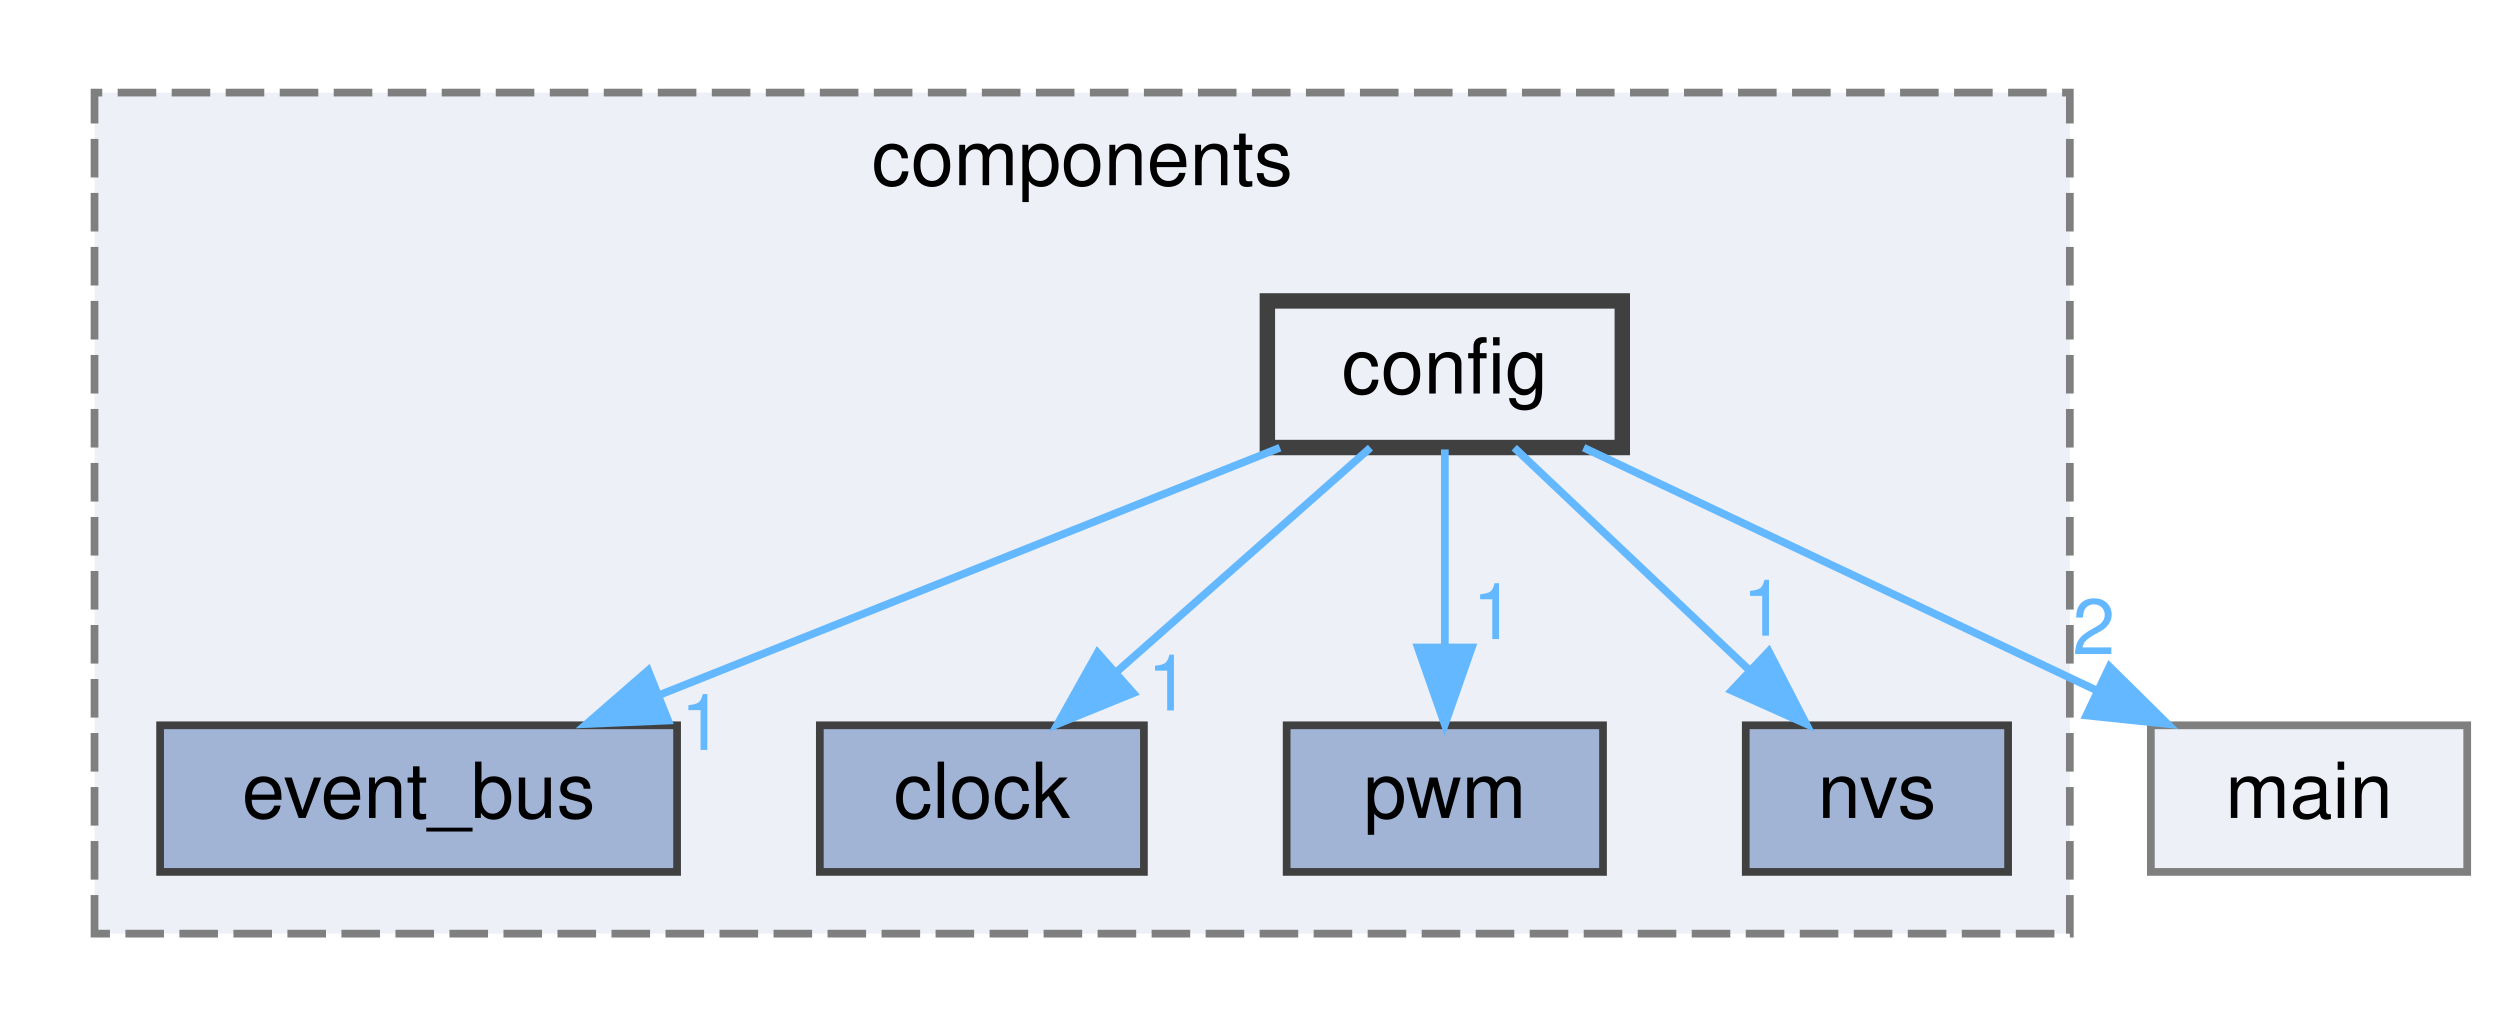
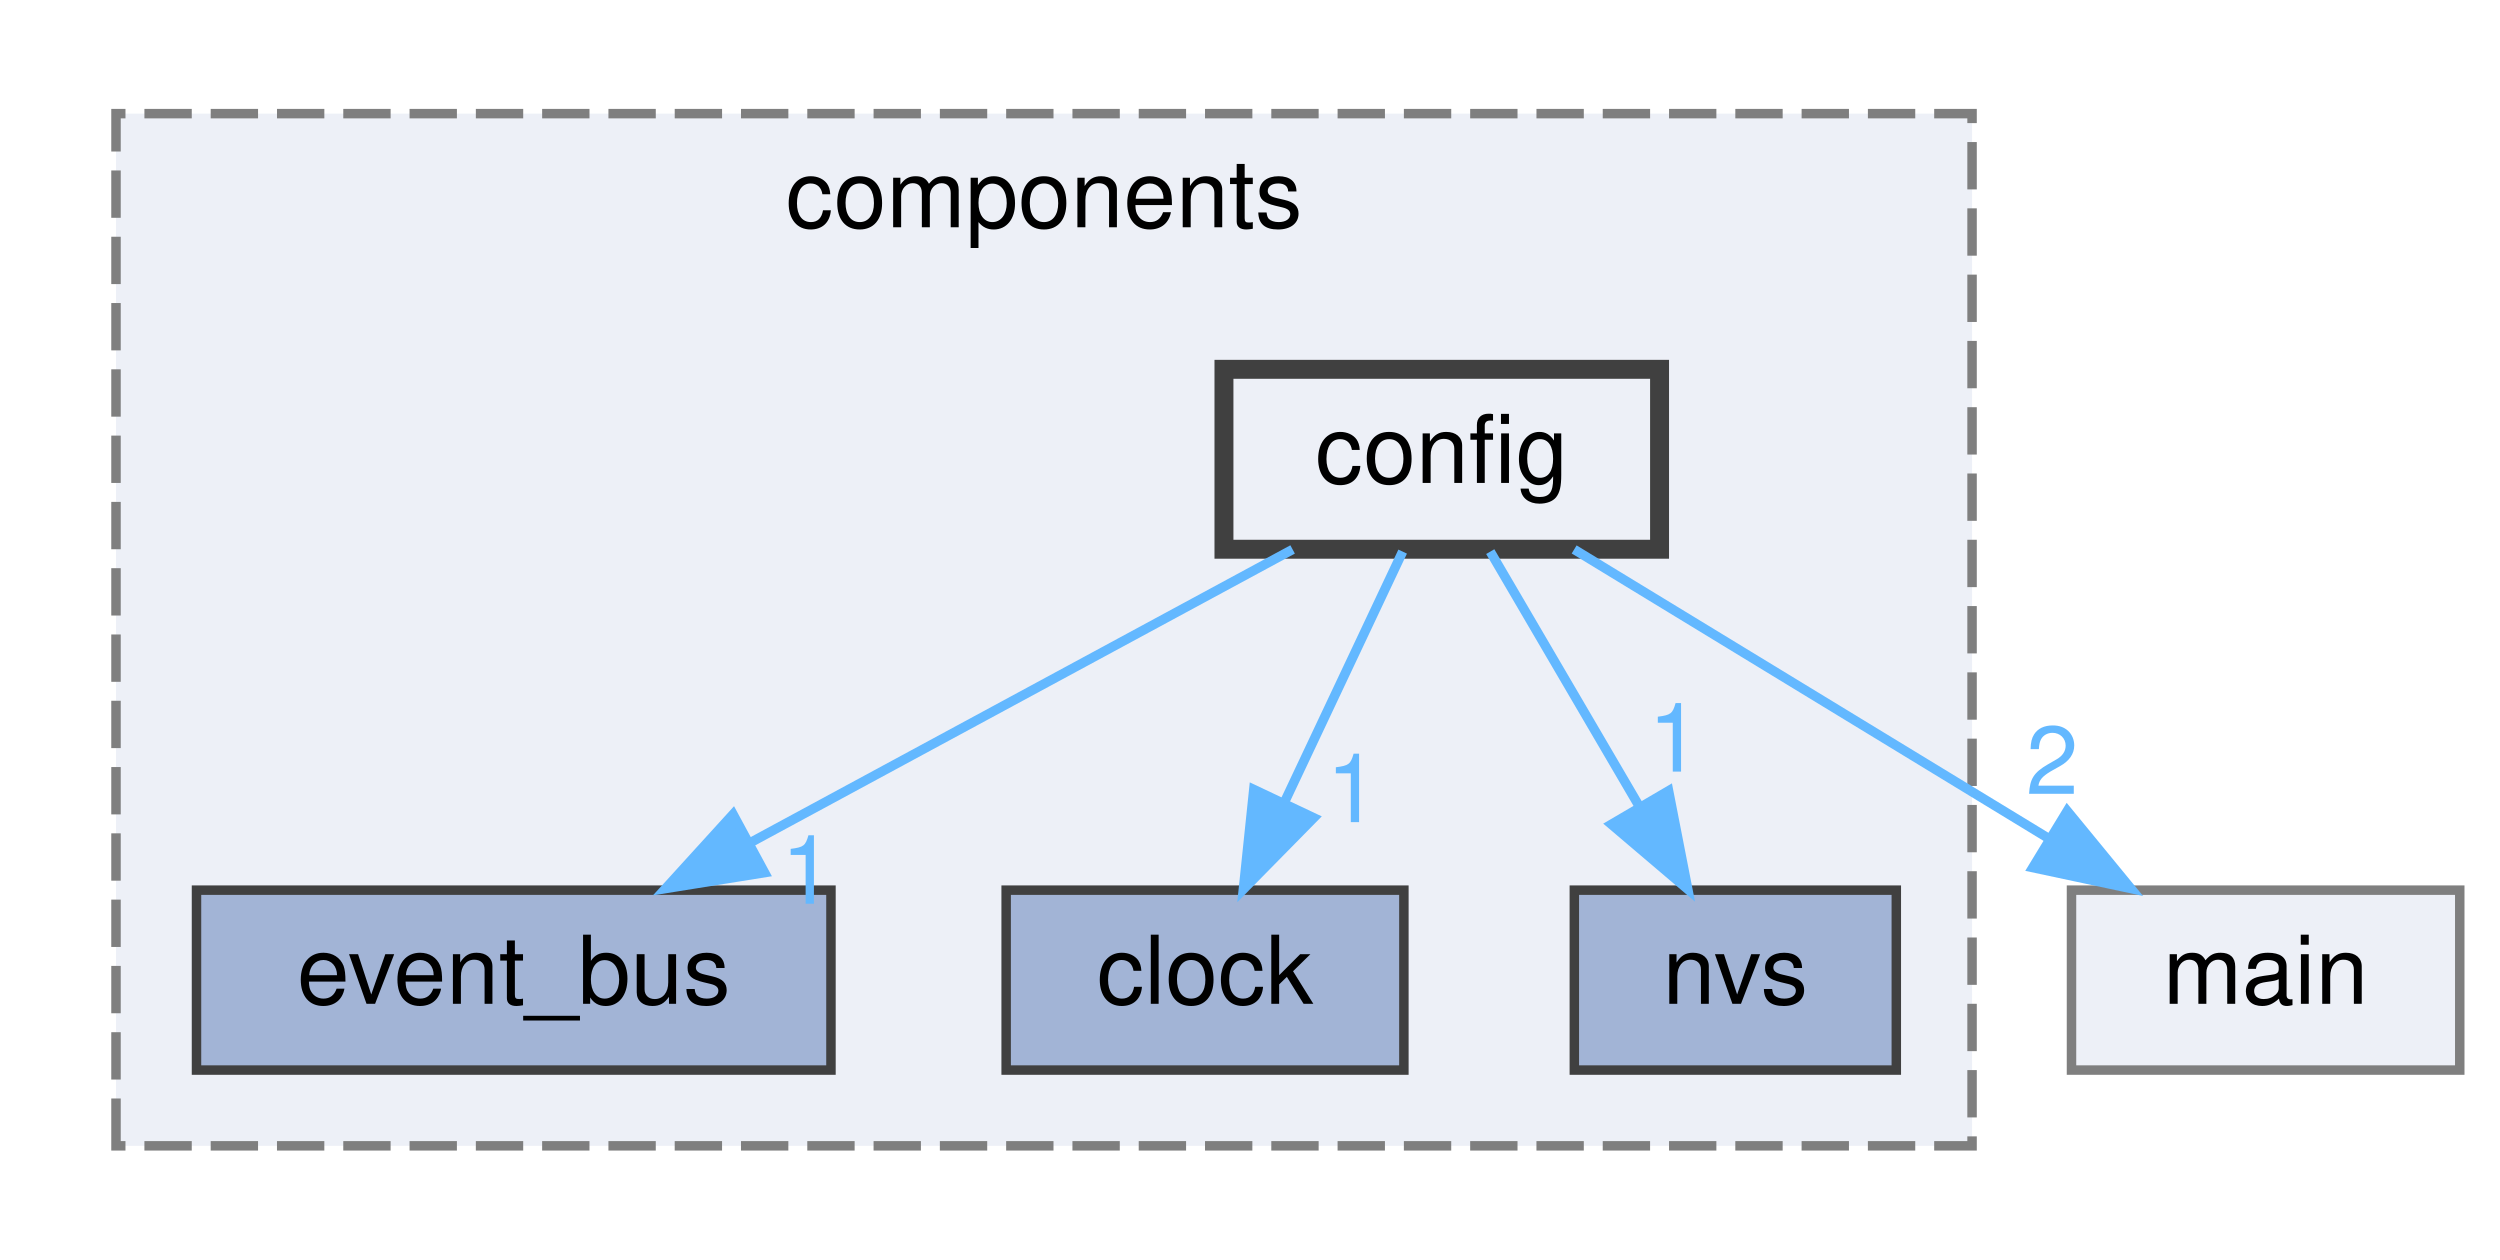
- <svg xmlns="http://www.w3.org/2000/svg" xmlns:xlink="http://www.w3.org/1999/xlink" width="324pt" height="133pt" viewBox="0.00 0.00 323.50 133.00">
+ <svg xmlns="http://www.w3.org/2000/svg" xmlns:xlink="http://www.w3.org/1999/xlink" width="264pt" height="133pt" viewBox="0.00 0.00 263.50 133.00">
  <g id="graph0" class="graph" transform="scale(1 1) rotate(0) translate(4 129)">
    <g id="clust1" class="cluster">
      <g id="a_clust1">
        <a xlink:href="dir_b181baf956279f894a730e459ce47bc5.html" target="_top" xlink:title="components">
-           <polygon fill="#edf0f7" stroke="#7f7f7f" stroke-dasharray="5,2" points="8,-8 8,-117 264,-117 264,-8 8,-8" />
-           <text text-anchor="middle" x="136" y="-105" font-family="Helvetica,sans-Serif" font-size="10.00">components</text>
+           <polygon fill="#edf0f7" stroke="#7f7f7f" stroke-dasharray="5,2" points="8,-8 8,-117 204,-117 204,-8 8,-8" />
+           <text text-anchor="middle" x="106" y="-105" font-family="Helvetica,sans-Serif" font-size="10.00">components</text>
        </a>
      </g>
    </g>
    <g id="node1" class="node">
      <g id="a_node1">
        <a xlink:href="dir_3df67f4185c8cd9c27353f35f3bf503b.html" target="_top" xlink:title="event_bus">
          <polygon fill="#a2b4d6" stroke="#404040" points="83.5,-35 16.5,-35 16.5,-16 83.5,-16 83.5,-35" />
          <text text-anchor="middle" x="50" y="-23" font-family="Helvetica,sans-Serif" font-size="10.00">event_bus</text>
        </a>
      </g>
    </g>
    <g id="node2" class="node">
      <g id="a_node2">
        <a xlink:href="dir_a13c4c485bb1701984d244429ad4ded1.html" target="_top" xlink:title="clock">
          <polygon fill="#a2b4d6" stroke="#404040" points="144,-35 102,-35 102,-16 144,-16 144,-35" />
          <text text-anchor="middle" x="123" y="-23" font-family="Helvetica,sans-Serif" font-size="10.00">clock</text>
        </a>
      </g>
    </g>
    <g id="node3" class="node">
      <g id="a_node3">
-         <a xlink:href="dir_af00538107c5bb6312b4379f7c6a7915.html" target="_top" xlink:title="pwm">
-           <polygon fill="#a2b4d6" stroke="#404040" points="203.5,-35 162.5,-35 162.5,-16 203.5,-16 203.5,-35" />
-           <text text-anchor="middle" x="183" y="-23" font-family="Helvetica,sans-Serif" font-size="10.00">pwm</text>
+         <a xlink:href="dir_d593a792f6d68ad3cd00089cda4c9fbf.html" target="_top" xlink:title="nvs">
+           <polygon fill="#a2b4d6" stroke="#404040" points="196,-35 162,-35 162,-16 196,-16 196,-35" />
+           <text text-anchor="middle" x="179" y="-23" font-family="Helvetica,sans-Serif" font-size="10.00">nvs</text>
        </a>
      </g>
    </g>
    <g id="node4" class="node">
      <g id="a_node4">
-         <a xlink:href="dir_d593a792f6d68ad3cd00089cda4c9fbf.html" target="_top" xlink:title="nvs">
-           <polygon fill="#a2b4d6" stroke="#404040" points="256,-35 222,-35 222,-16 256,-16 256,-35" />
-           <text text-anchor="middle" x="239" y="-23" font-family="Helvetica,sans-Serif" font-size="10.00">nvs</text>
-         </a>
-       </g>
-     </g>
-     <g id="node5" class="node">
-       <g id="a_node5">
        <a xlink:href="dir_6591a8ca0b1ec78afa747e232353e174.html" target="_top" xlink:title="config">
-           <polygon fill="#edf0f7" stroke="#404040" stroke-width="2" points="206,-90 160,-90 160,-71 206,-71 206,-90" />
-           <text text-anchor="middle" x="183" y="-78" font-family="Helvetica,sans-Serif" font-size="10.00">config</text>
+           <polygon fill="#edf0f7" stroke="#404040" stroke-width="2" points="171,-90 125,-90 125,-71 171,-71 171,-90" />
+           <text text-anchor="middle" x="148" y="-78" font-family="Helvetica,sans-Serif" font-size="10.00">config</text>
        </a>
      </g>
    </g>
    <g id="edge1" class="edge">
      <g id="a_edge1">
        <a xlink:href="dir_000002_000005.html" target="_top">
-           <path fill="none" stroke="#63b8ff" d="M161.63,-70.98C139.85,-62.3 105.84,-48.75 81.08,-38.88" />
-           <polygon fill="#63b8ff" stroke="#63b8ff" points="82.34,-35.62 71.76,-35.17 79.75,-42.12 82.34,-35.62" />
+           <path fill="none" stroke="#63b8ff" d="M132.25,-70.98C116.77,-62.61 92.91,-49.7 74.86,-39.95" />
+           <polygon fill="#63b8ff" stroke="#63b8ff" points="76.49,-36.85 66.03,-35.17 73.16,-43.01 76.49,-36.85" />
        </a>
      </g>
      <g id="a_edge1-headlabel">
        <a xlink:href="dir_000002_000005.html" target="_top" xlink:title="1">
-           <text text-anchor="middle" x="86.73" y="-31.81" font-family="Helvetica,sans-Serif" font-size="10.00" fill="#63b8ff">1</text>
+           <text text-anchor="middle" x="81.01" y="-33.56" font-family="Helvetica,sans-Serif" font-size="10.00" fill="#63b8ff">1</text>
        </a>
      </g>
    </g>
    <g id="edge3" class="edge">
      <g id="a_edge3">
        <a xlink:href="dir_000002_000000.html" target="_top">
-           <path fill="none" stroke="#63b8ff" d="M173.36,-70.98C164.49,-63.15 151.13,-51.34 140.39,-41.86" />
-           <polygon fill="#63b8ff" stroke="#63b8ff" points="142.63,-39.17 132.82,-35.17 137.99,-44.41 142.63,-39.17" />
+           <path fill="none" stroke="#63b8ff" d="M143.87,-70.75C140.49,-63.57 135.58,-53.18 131.38,-44.27" />
+           <polygon fill="#63b8ff" stroke="#63b8ff" points="134.48,-42.64 127.05,-35.09 128.15,-45.63 134.48,-42.64" />
        </a>
      </g>
      <g id="a_edge3-headlabel">
        <a xlink:href="dir_000002_000000.html" target="_top" xlink:title="1">
-           <text text-anchor="middle" x="147.2" y="-36.92" font-family="Helvetica,sans-Serif" font-size="10.00" fill="#63b8ff">1</text>
+           <text text-anchor="middle" x="138.58" y="-42.18" font-family="Helvetica,sans-Serif" font-size="10.00" fill="#63b8ff">1</text>
        </a>
      </g>
    </g>
    <g id="edge4" class="edge">
      <g id="a_edge4">
-         <a xlink:href="dir_000002_000012.html" target="_top">
-           <path fill="none" stroke="#63b8ff" d="M183,-70.75C183,-63.8 183,-53.85 183,-45.13" />
-           <polygon fill="#63b8ff" stroke="#63b8ff" points="186.5,-45.09 183,-35.09 179.5,-45.09 186.5,-45.09" />
+         <a xlink:href="dir_000002_000011.html" target="_top">
+           <path fill="none" stroke="#63b8ff" d="M153.12,-70.75C157.36,-63.49 163.53,-52.95 168.78,-43.98" />
+           <polygon fill="#63b8ff" stroke="#63b8ff" points="171.95,-45.49 173.98,-35.09 165.91,-41.95 171.95,-45.49" />
        </a>
      </g>
      <g id="a_edge4-headlabel">
-         <a xlink:href="dir_000002_000012.html" target="_top" xlink:title="1">
-           <text text-anchor="middle" x="189.34" y="-46.18" font-family="Helvetica,sans-Serif" font-size="10.00" fill="#63b8ff">1</text>
+         <a xlink:href="dir_000002_000011.html" target="_top" xlink:title="1">
+           <text text-anchor="middle" x="172.58" y="-47.52" font-family="Helvetica,sans-Serif" font-size="10.00" fill="#63b8ff">1</text>
        </a>
      </g>
    </g>
-     <g id="edge5" class="edge">
-       <g id="a_edge5">
-         <a xlink:href="dir_000002_000011.html" target="_top">
-           <path fill="none" stroke="#63b8ff" d="M192,-70.98C200.19,-63.23 212.51,-51.58 222.47,-42.14" />
-           <polygon fill="#63b8ff" stroke="#63b8ff" points="224.98,-44.59 229.84,-35.17 220.17,-39.5 224.98,-44.59" />
-         </a>
-       </g>
-       <g id="a_edge5-headlabel">
-         <a xlink:href="dir_000002_000011.html" target="_top" xlink:title="1">
-           <text text-anchor="middle" x="224.32" y="-46.62" font-family="Helvetica,sans-Serif" font-size="10.00" fill="#63b8ff">1</text>
-         </a>
-       </g>
-     </g>
-     <g id="node6" class="node">
-       <g id="a_node6">
+     <g id="node5" class="node">
+       <g id="a_node5">
        <a xlink:href="dir_9893f083cf503bf028f3909b7ee1aca3.html" target="_top" xlink:title="main">
-           <polygon fill="#edf0f7" stroke="#7f7f7f" points="315.5,-35 274.5,-35 274.5,-16 315.5,-16 315.5,-35" />
-           <text text-anchor="middle" x="295" y="-23" font-family="Helvetica,sans-Serif" font-size="10.00">main</text>
+           <polygon fill="#edf0f7" stroke="#7f7f7f" points="255.5,-35 214.5,-35 214.5,-16 255.5,-16 255.5,-35" />
+           <text text-anchor="middle" x="235" y="-23" font-family="Helvetica,sans-Serif" font-size="10.00">main</text>
        </a>
      </g>
    </g>
    <g id="edge2" class="edge">
      <g id="a_edge2">
        <a xlink:href="dir_000002_000008.html" target="_top">
-           <path fill="none" stroke="#63b8ff" d="M200.99,-70.98C218.93,-62.5 246.72,-49.35 267.43,-39.54" />
-           <polygon fill="#63b8ff" stroke="#63b8ff" points="269.14,-42.61 276.68,-35.17 266.14,-36.28 269.14,-42.61" />
+           <path fill="none" stroke="#63b8ff" d="M161.98,-70.98C175.47,-62.77 196.13,-50.18 212.04,-40.49" />
+           <polygon fill="#63b8ff" stroke="#63b8ff" points="214.05,-43.36 220.77,-35.17 210.41,-37.38 214.05,-43.36" />
        </a>
      </g>
      <g id="a_edge2-headlabel">
        <a xlink:href="dir_000002_000008.html" target="_top" xlink:title="2">
-           <text text-anchor="middle" x="267.1" y="-44.22" font-family="Helvetica,sans-Serif" font-size="10.00" fill="#63b8ff">2</text>
+           <text text-anchor="middle" x="212.46" y="-45.16" font-family="Helvetica,sans-Serif" font-size="10.00" fill="#63b8ff">2</text>
        </a>
      </g>
    </g>
  </g>
</svg>
